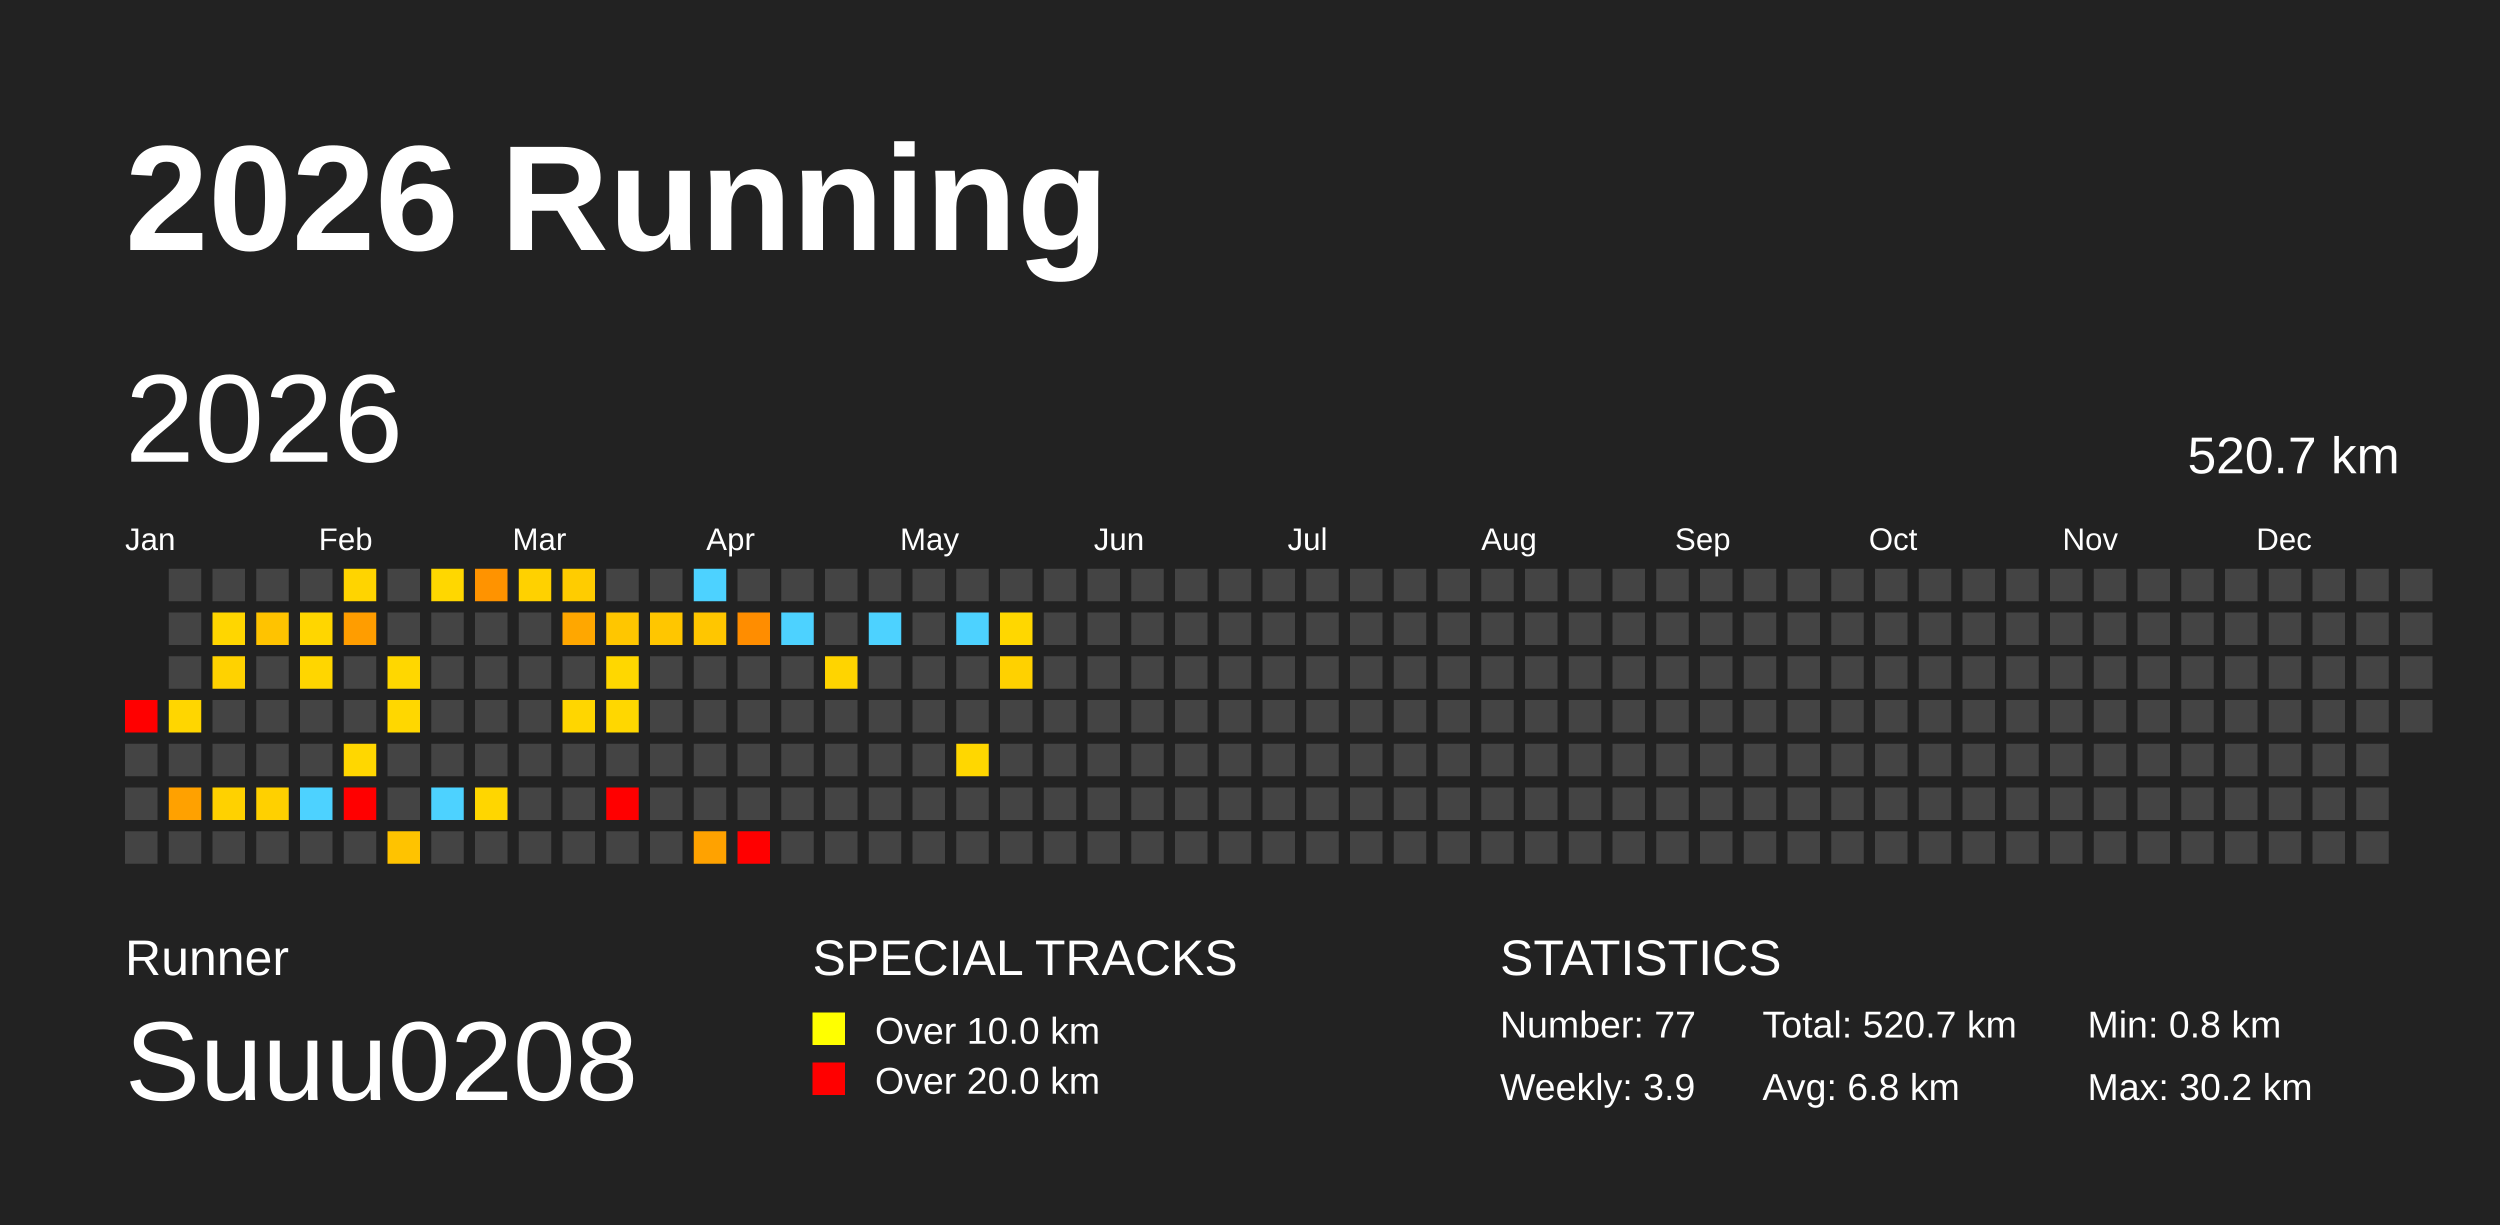
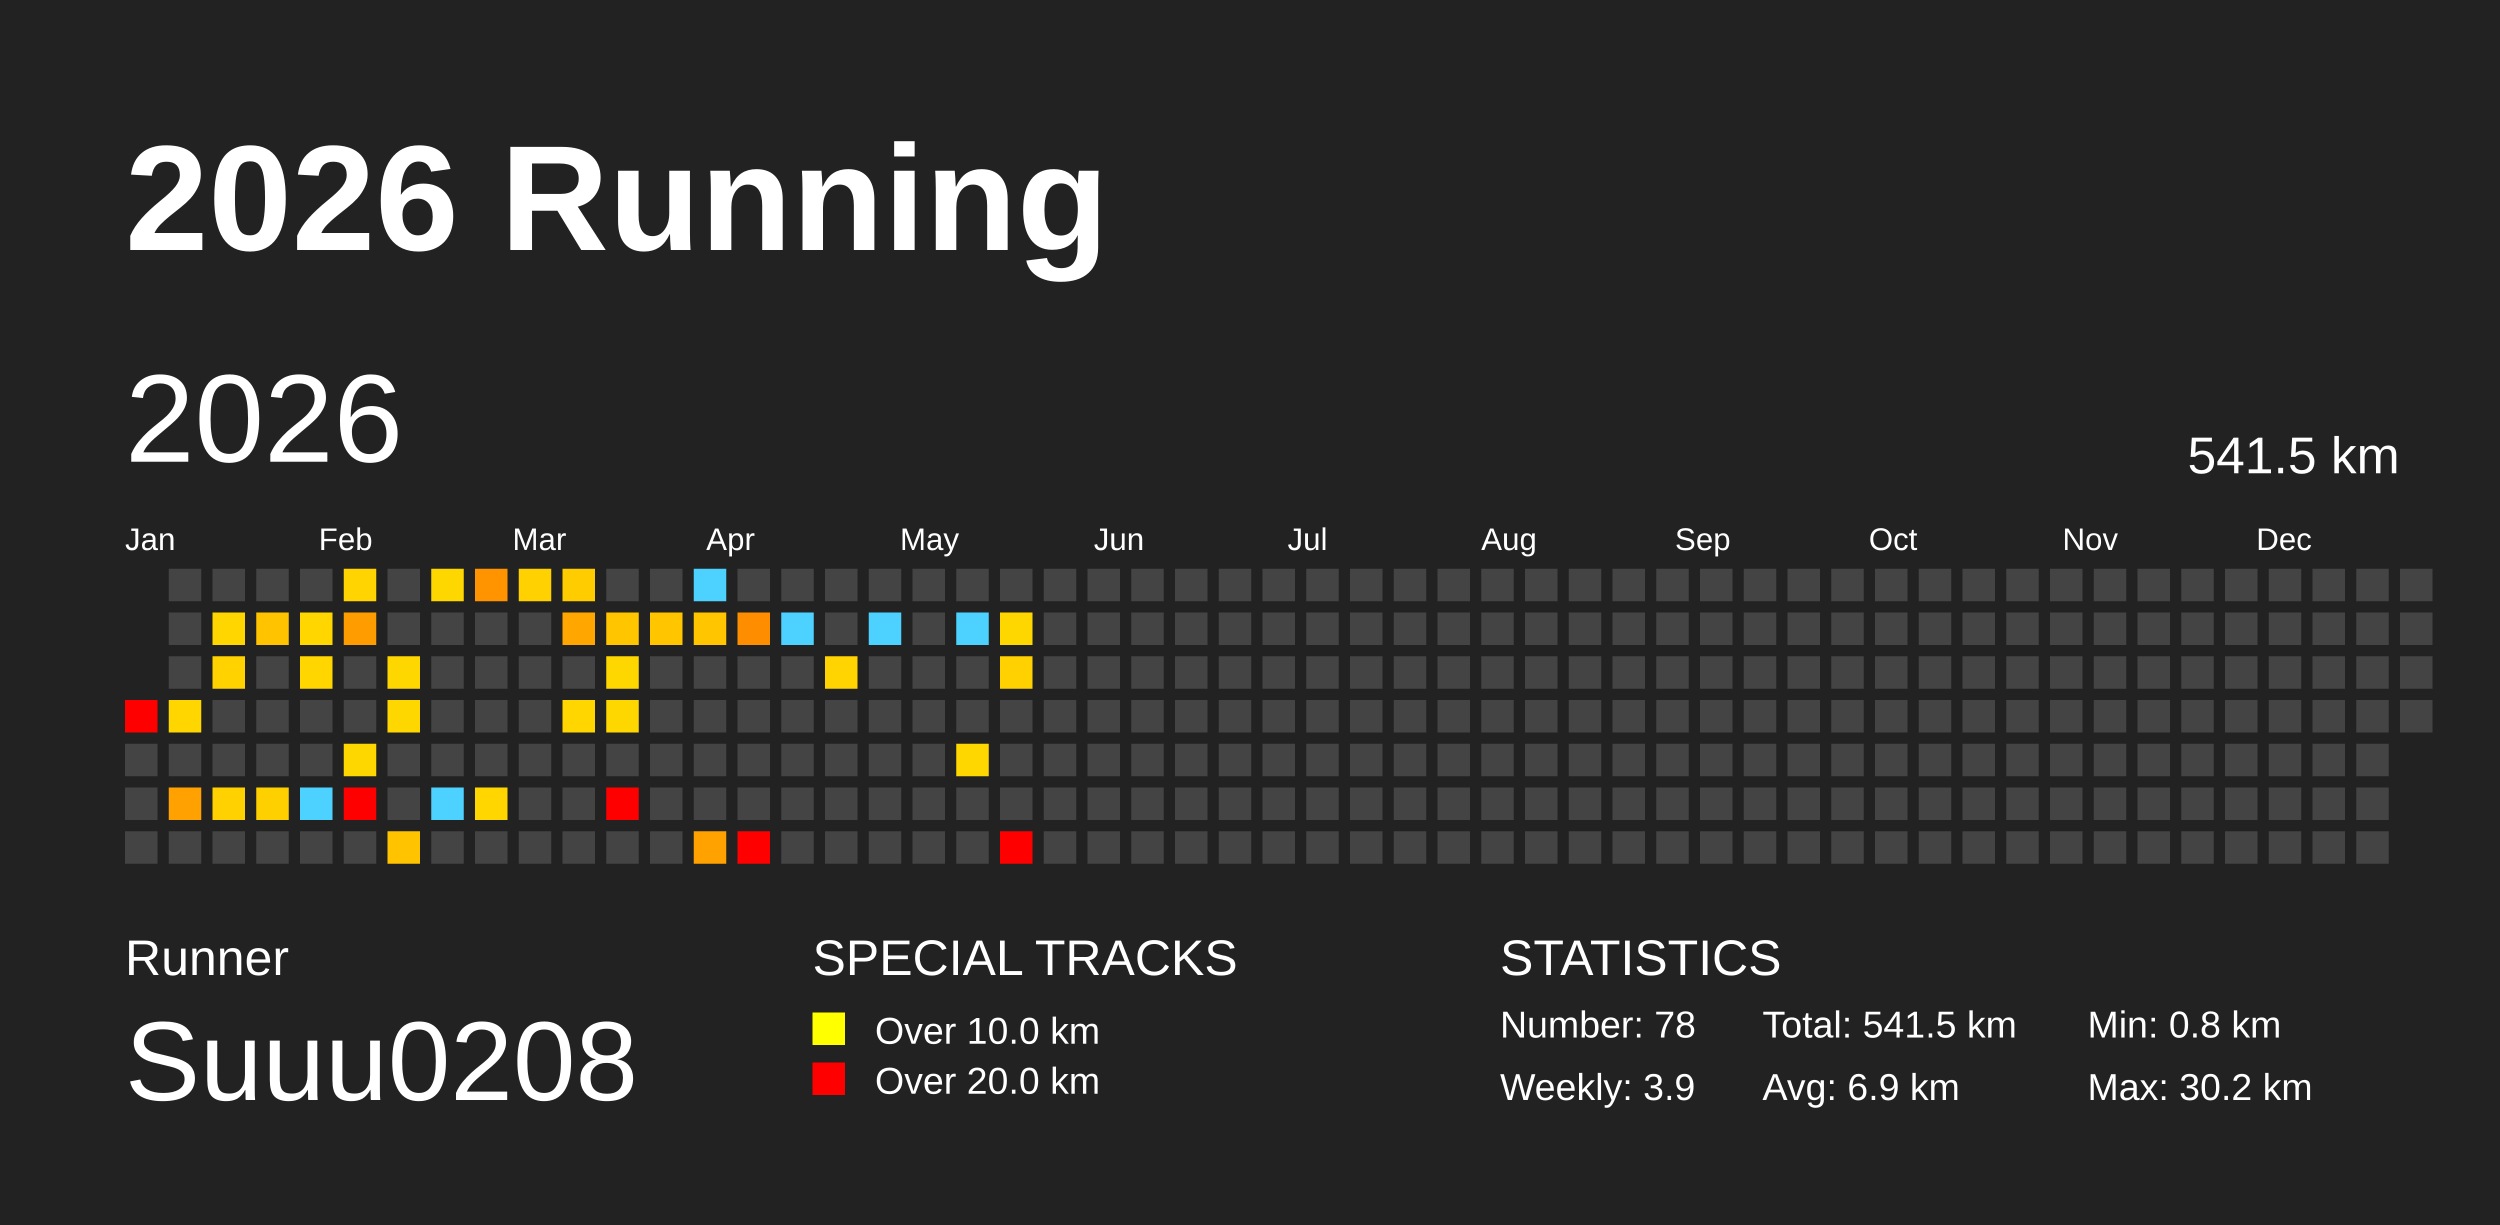
<svg xmlns="http://www.w3.org/2000/svg" baseProfile="full" height="98mm" version="1.1" viewBox="0,0,200,98" width="200mm">
  <defs />
  <rect fill="#222222" height="98" width="200" x="0" y="0" />
  <text fill="#FFFFFF" style="font-size:12px; font-family:Arial; font-weight:bold;" x="10" y="20">2026 Running</text>
  <text fill="#FFFFFF" style="font-size:4px; font-family:Arial" x="10" y="78">Runner</text>
  <text fill="#FFFFFF" style="font-size:9px; font-family:Arial" x="10" y="88">Suuu0208</text>
  <text fill="#FFFFFF" style="font-size:4px; font-family:Arial" x="65" y="78">SPECIAL TRACKS</text>
  <rect fill="yellow" height="2.6" width="2.6" x="65" y="81" />
  <text fill="#FFFFFF" style="font-size:3px; font-family:Arial" x="70" y="83.5">Over 10.0 km</text>
  <rect fill="red" height="2.6" width="2.6" x="65" y="85" />
  <text fill="#FFFFFF" style="font-size:3px; font-family:Arial" x="70" y="87.5">Over 20.0 km</text>
  <text fill="#FFFFFF" style="font-size:4px; font-family:Arial" x="120" y="78">STATISTICS</text>
-   <text fill="#FFFFFF" style="font-size:3px; font-family:Arial" x="120" y="83">Number: 77</text>
+   <text fill="#FFFFFF" style="font-size:3px; font-family:Arial" x="120" y="83">Number: 78</text>
  <text fill="#FFFFFF" style="font-size:3px; font-family:Arial" x="120" y="88">Weekly: 3.9</text>
-   <text fill="#FFFFFF" style="font-size:3px; font-family:Arial" x="141" y="83">Total: 520.7 km</text>
-   <text fill="#FFFFFF" style="font-size:3px; font-family:Arial" x="141" y="88">Avg: 6.8 km</text>
+   <text fill="#FFFFFF" style="font-size:3px; font-family:Arial" x="141" y="83">Total: 541.5 km</text>
+   <text fill="#FFFFFF" style="font-size:3px; font-family:Arial" x="141" y="88">Avg: 6.9 km</text>
  <text fill="#FFFFFF" style="font-size:3px; font-family:Arial" x="167" y="83">Min: 0.8 km</text>
  <text fill="#FFFFFF" style="font-size:3px; font-family:Arial" x="167" y="88">Max: 30.2 km</text>
  <text dominant-baseline="hanging" fill="#FFFFFF" style="font-size:10.0px; font-family:Arial;" x="10" y="30">2026</text>
-   <text dominant-baseline="hanging" fill="#FFFFFF" style="font-size:4.125px; font-family:Arial;" x="175" y="35">520.7 km</text>
+   <text dominant-baseline="hanging" fill="#FFFFFF" style="font-size:4.125px; font-family:Arial;" x="175" y="35">541.5 km</text>
  <text fill="#FFFFFF" style="font-size:2.5px; font-family:Arial" x="10.0" y="44">Jan</text>
  <text fill="#FFFFFF" style="font-size:2.5px; font-family:Arial" x="25.5" y="44">Feb</text>
  <text fill="#FFFFFF" style="font-size:2.5px; font-family:Arial" x="41.0" y="44">Mar</text>
  <text fill="#FFFFFF" style="font-size:2.5px; font-family:Arial" x="56.5" y="44">Apr</text>
  <text fill="#FFFFFF" style="font-size:2.5px; font-family:Arial" x="72.0" y="44">May</text>
  <text fill="#FFFFFF" style="font-size:2.5px; font-family:Arial" x="87.5" y="44">Jun</text>
  <text fill="#FFFFFF" style="font-size:2.5px; font-family:Arial" x="103.0" y="44">Jul</text>
  <text fill="#FFFFFF" style="font-size:2.5px; font-family:Arial" x="118.5" y="44">Aug</text>
  <text fill="#FFFFFF" style="font-size:2.5px; font-family:Arial" x="134.0" y="44">Sep</text>
  <text fill="#FFFFFF" style="font-size:2.5px; font-family:Arial" x="149.5" y="44">Oct</text>
  <text fill="#FFFFFF" style="font-size:2.5px; font-family:Arial" x="165.0" y="44">Nov</text>
  <text fill="#FFFFFF" style="font-size:2.5px; font-family:Arial" x="180.5" y="44">Dec</text>
  <rect fill="red" height="2.6" width="2.6" x="10.0" y="56.0" />
  <rect fill="#444444" height="2.6" width="2.6" x="10.0" y="59.5" />
  <rect fill="#444444" height="2.6" width="2.6" x="10.0" y="63.0" />
  <rect fill="#444444" height="2.6" width="2.6" x="10.0" y="66.5" />
  <rect fill="#444444" height="2.6" width="2.6" x="13.5" y="45.5" />
  <rect fill="#444444" height="2.6" width="2.6" x="13.5" y="49.0" />
  <rect fill="#444444" height="2.6" width="2.6" x="13.5" y="52.5" />
  <rect fill="#ffd600" height="2.6" width="2.6" x="13.5" y="56.0" />
  <rect fill="#444444" height="2.6" width="2.6" x="13.5" y="59.5" />
  <rect fill="#ffa100" height="2.6" width="2.6" x="13.5" y="63.0" />
  <rect fill="#444444" height="2.6" width="2.6" x="13.5" y="66.5" />
  <rect fill="#444444" height="2.6" width="2.6" x="17.0" y="45.5" />
  <rect fill="#ffd600" height="2.6" width="2.6" x="17.0" y="49.0" />
  <rect fill="#ffd200" height="2.6" width="2.6" x="17.0" y="52.5" />
  <rect fill="#444444" height="2.6" width="2.6" x="17.0" y="56.0" />
  <rect fill="#444444" height="2.6" width="2.6" x="17.0" y="59.5" />
  <rect fill="#ffd100" height="2.6" width="2.6" x="17.0" y="63.0" />
  <rect fill="#444444" height="2.6" width="2.6" x="17.0" y="66.5" />
  <rect fill="#444444" height="2.6" width="2.6" x="20.5" y="45.5" />
  <rect fill="#ffc300" height="2.6" width="2.6" x="20.5" y="49.0" />
  <rect fill="#444444" height="2.6" width="2.6" x="20.5" y="52.5" />
  <rect fill="#444444" height="2.6" width="2.6" x="20.5" y="56.0" />
  <rect fill="#444444" height="2.6" width="2.6" x="20.5" y="59.5" />
  <rect fill="#ffd000" height="2.6" width="2.6" x="20.5" y="63.0" />
  <rect fill="#444444" height="2.6" width="2.6" x="20.5" y="66.5" />
  <rect fill="#444444" height="2.6" width="2.6" x="24.0" y="45.5" />
  <rect fill="#ffd600" height="2.6" width="2.6" x="24.0" y="49.0" />
  <rect fill="#ffd600" height="2.6" width="2.6" x="24.0" y="52.5" />
  <rect fill="#444444" height="2.6" width="2.6" x="24.0" y="56.0" />
  <rect fill="#444444" height="2.6" width="2.6" x="24.0" y="59.5" />
  <rect fill="#4dd2ff" height="2.6" width="2.6" x="24.0" y="63.0" />
  <rect fill="#444444" height="2.6" width="2.6" x="24.0" y="66.5" />
  <rect fill="#ffd400" height="2.6" width="2.6" x="27.5" y="45.5" />
  <rect fill="#ff9d00" height="2.6" width="2.6" x="27.5" y="49.0" />
  <rect fill="#444444" height="2.6" width="2.6" x="27.5" y="52.5" />
  <rect fill="#444444" height="2.6" width="2.6" x="27.5" y="56.0" />
  <rect fill="#ffd700" height="2.6" width="2.6" x="27.5" y="59.5" />
  <rect fill="red" height="2.6" width="2.6" x="27.5" y="63.0" />
  <rect fill="#444444" height="2.6" width="2.6" x="27.5" y="66.5" />
  <rect fill="#444444" height="2.6" width="2.6" x="31.0" y="45.5" />
  <rect fill="#444444" height="2.6" width="2.6" x="31.0" y="49.0" />
  <rect fill="#ffd700" height="2.6" width="2.6" x="31.0" y="52.5" />
  <rect fill="#ffd700" height="2.6" width="2.6" x="31.0" y="56.0" />
  <rect fill="#444444" height="2.6" width="2.6" x="31.0" y="59.5" />
  <rect fill="#444444" height="2.6" width="2.6" x="31.0" y="63.0" />
  <rect fill="#ffc300" height="2.6" width="2.6" x="31.0" y="66.5" />
  <rect fill="#ffd700" height="2.6" width="2.6" x="34.5" y="45.5" />
  <rect fill="#444444" height="2.6" width="2.6" x="34.5" y="49.0" />
  <rect fill="#444444" height="2.6" width="2.6" x="34.5" y="52.5" />
  <rect fill="#444444" height="2.6" width="2.6" x="34.5" y="56.0" />
  <rect fill="#444444" height="2.6" width="2.6" x="34.5" y="59.5" />
  <rect fill="#4dd2ff" height="2.6" width="2.6" x="34.5" y="63.0" />
  <rect fill="#444444" height="2.6" width="2.6" x="34.5" y="66.5" />
  <rect fill="#ff9300" height="2.6" width="2.6" x="38.0" y="45.5" />
  <rect fill="#444444" height="2.6" width="2.6" x="38.0" y="49.0" />
  <rect fill="#444444" height="2.6" width="2.6" x="38.0" y="52.5" />
  <rect fill="#444444" height="2.6" width="2.6" x="38.0" y="56.0" />
  <rect fill="#444444" height="2.6" width="2.6" x="38.0" y="59.5" />
  <rect fill="#ffd600" height="2.6" width="2.6" x="38.0" y="63.0" />
  <rect fill="#444444" height="2.6" width="2.6" x="38.0" y="66.5" />
  <rect fill="#ffd100" height="2.6" width="2.6" x="41.5" y="45.5" />
  <rect fill="#444444" height="2.6" width="2.6" x="41.5" y="49.0" />
  <rect fill="#444444" height="2.6" width="2.6" x="41.5" y="52.5" />
  <rect fill="#444444" height="2.6" width="2.6" x="41.5" y="56.0" />
  <rect fill="#444444" height="2.6" width="2.6" x="41.5" y="59.5" />
  <rect fill="#444444" height="2.6" width="2.6" x="41.5" y="63.0" />
  <rect fill="#444444" height="2.6" width="2.6" x="41.5" y="66.5" />
  <rect fill="#ffcc00" height="2.6" width="2.6" x="45.0" y="45.5" />
  <rect fill="#ffa700" height="2.6" width="2.6" x="45.0" y="49.0" />
  <rect fill="#444444" height="2.6" width="2.6" x="45.0" y="52.5" />
  <rect fill="#ffd600" height="2.6" width="2.6" x="45.0" y="56.0" />
  <rect fill="#444444" height="2.6" width="2.6" x="45.0" y="59.5" />
  <rect fill="#444444" height="2.6" width="2.6" x="45.0" y="63.0" />
  <rect fill="#444444" height="2.6" width="2.6" x="45.0" y="66.5" />
  <rect fill="#444444" height="2.6" width="2.6" x="48.5" y="45.5" />
  <rect fill="#ffc600" height="2.6" width="2.6" x="48.5" y="49.0" />
  <rect fill="#ffd700" height="2.6" width="2.6" x="48.5" y="52.5" />
  <rect fill="#ffd700" height="2.6" width="2.6" x="48.5" y="56.0" />
  <rect fill="#444444" height="2.6" width="2.6" x="48.5" y="59.5" />
  <rect fill="red" height="2.6" width="2.6" x="48.5" y="63.0" />
  <rect fill="#444444" height="2.6" width="2.6" x="48.5" y="66.5" />
  <rect fill="#444444" height="2.6" width="2.6" x="52.0" y="45.5" />
  <rect fill="#ffc600" height="2.6" width="2.6" x="52.0" y="49.0" />
  <rect fill="#444444" height="2.6" width="2.6" x="52.0" y="52.5" />
  <rect fill="#444444" height="2.6" width="2.6" x="52.0" y="56.0" />
  <rect fill="#444444" height="2.6" width="2.6" x="52.0" y="59.5" />
  <rect fill="#444444" height="2.6" width="2.6" x="52.0" y="63.0" />
  <rect fill="#444444" height="2.6" width="2.6" x="52.0" y="66.5" />
  <rect fill="#4dd2ff" height="2.6" width="2.6" x="55.5" y="45.5" />
  <rect fill="#ffc600" height="2.6" width="2.6" x="55.5" y="49.0" />
  <rect fill="#444444" height="2.6" width="2.6" x="55.5" y="52.5" />
  <rect fill="#444444" height="2.6" width="2.6" x="55.5" y="56.0" />
  <rect fill="#444444" height="2.6" width="2.6" x="55.5" y="59.5" />
  <rect fill="#444444" height="2.6" width="2.6" x="55.5" y="63.0" />
  <rect fill="#ffa200" height="2.6" width="2.6" x="55.5" y="66.5" />
  <rect fill="#444444" height="2.6" width="2.6" x="59.0" y="45.5" />
  <rect fill="#ff8d00" height="2.6" width="2.6" x="59.0" y="49.0" />
  <rect fill="#444444" height="2.6" width="2.6" x="59.0" y="52.5" />
  <rect fill="#444444" height="2.6" width="2.6" x="59.0" y="56.0" />
  <rect fill="#444444" height="2.6" width="2.6" x="59.0" y="59.5" />
  <rect fill="#444444" height="2.6" width="2.6" x="59.0" y="63.0" />
  <rect fill="red" height="2.6" width="2.6" x="59.0" y="66.5" />
  <rect fill="#444444" height="2.6" width="2.6" x="62.5" y="45.5" />
  <rect fill="#4dd2ff" height="2.6" width="2.6" x="62.5" y="49.0" />
  <rect fill="#444444" height="2.6" width="2.6" x="62.5" y="52.5" />
  <rect fill="#444444" height="2.6" width="2.6" x="62.5" y="56.0" />
  <rect fill="#444444" height="2.6" width="2.6" x="62.5" y="59.5" />
  <rect fill="#444444" height="2.6" width="2.6" x="62.5" y="63.0" />
  <rect fill="#444444" height="2.6" width="2.6" x="62.5" y="66.5" />
  <rect fill="#444444" height="2.6" width="2.6" x="66.0" y="45.5" />
  <rect fill="#444444" height="2.6" width="2.6" x="66.0" y="49.0" />
  <rect fill="#ffd400" height="2.6" width="2.6" x="66.0" y="52.5" />
  <rect fill="#444444" height="2.6" width="2.6" x="66.0" y="56.0" />
  <rect fill="#444444" height="2.6" width="2.6" x="66.0" y="59.5" />
  <rect fill="#444444" height="2.6" width="2.6" x="66.0" y="63.0" />
  <rect fill="#444444" height="2.6" width="2.6" x="66.0" y="66.5" />
  <rect fill="#444444" height="2.6" width="2.6" x="69.5" y="45.5" />
  <rect fill="#4dd2ff" height="2.6" width="2.6" x="69.5" y="49.0" />
  <rect fill="#444444" height="2.6" width="2.6" x="69.5" y="52.5" />
  <rect fill="#444444" height="2.6" width="2.6" x="69.5" y="56.0" />
  <rect fill="#444444" height="2.6" width="2.6" x="69.5" y="59.5" />
  <rect fill="#444444" height="2.6" width="2.6" x="69.5" y="63.0" />
  <rect fill="#444444" height="2.6" width="2.6" x="69.5" y="66.5" />
  <rect fill="#444444" height="2.6" width="2.6" x="73.0" y="45.5" />
  <rect fill="#444444" height="2.6" width="2.6" x="73.0" y="49.0" />
  <rect fill="#444444" height="2.6" width="2.6" x="73.0" y="52.5" />
  <rect fill="#444444" height="2.6" width="2.6" x="73.0" y="56.0" />
  <rect fill="#444444" height="2.6" width="2.6" x="73.0" y="59.5" />
  <rect fill="#444444" height="2.6" width="2.6" x="73.0" y="63.0" />
  <rect fill="#444444" height="2.6" width="2.6" x="73.0" y="66.5" />
  <rect fill="#444444" height="2.6" width="2.6" x="76.5" y="45.5" />
  <rect fill="#4dd2ff" height="2.6" width="2.6" x="76.5" y="49.0" />
  <rect fill="#444444" height="2.6" width="2.6" x="76.5" y="52.5" />
  <rect fill="#444444" height="2.6" width="2.6" x="76.5" y="56.0" />
  <rect fill="#ffd700" height="2.6" width="2.6" x="76.5" y="59.5" />
  <rect fill="#444444" height="2.6" width="2.6" x="76.5" y="63.0" />
  <rect fill="#444444" height="2.6" width="2.6" x="76.5" y="66.5" />
  <rect fill="#444444" height="2.6" width="2.6" x="80.0" y="45.5" />
  <rect fill="#ffd700" height="2.6" width="2.6" x="80.0" y="49.0" />
  <rect fill="#ffd100" height="2.6" width="2.6" x="80.0" y="52.5" />
  <rect fill="#444444" height="2.6" width="2.6" x="80.0" y="56.0" />
  <rect fill="#444444" height="2.6" width="2.6" x="80.0" y="59.5" />
  <rect fill="#444444" height="2.6" width="2.6" x="80.0" y="63.0" />
-   <rect fill="#444444" height="2.6" width="2.6" x="80.0" y="66.5" />
+   <rect fill="red" height="2.6" width="2.6" x="80.0" y="66.5" />
  <rect fill="#444444" height="2.6" width="2.6" x="83.5" y="45.5" />
  <rect fill="#444444" height="2.6" width="2.6" x="83.5" y="49.0" />
  <rect fill="#444444" height="2.6" width="2.6" x="83.5" y="52.5" />
  <rect fill="#444444" height="2.6" width="2.6" x="83.5" y="56.0" />
  <rect fill="#444444" height="2.6" width="2.6" x="83.5" y="59.5" />
  <rect fill="#444444" height="2.6" width="2.6" x="83.5" y="63.0" />
  <rect fill="#444444" height="2.6" width="2.6" x="83.5" y="66.5" />
  <rect fill="#444444" height="2.6" width="2.6" x="87.0" y="45.5" />
  <rect fill="#444444" height="2.6" width="2.6" x="87.0" y="49.0" />
  <rect fill="#444444" height="2.6" width="2.6" x="87.0" y="52.5" />
  <rect fill="#444444" height="2.6" width="2.6" x="87.0" y="56.0" />
  <rect fill="#444444" height="2.6" width="2.6" x="87.0" y="59.5" />
  <rect fill="#444444" height="2.6" width="2.6" x="87.0" y="63.0" />
  <rect fill="#444444" height="2.6" width="2.6" x="87.0" y="66.5" />
  <rect fill="#444444" height="2.6" width="2.6" x="90.5" y="45.5" />
  <rect fill="#444444" height="2.6" width="2.6" x="90.5" y="49.0" />
  <rect fill="#444444" height="2.6" width="2.6" x="90.5" y="52.5" />
  <rect fill="#444444" height="2.6" width="2.6" x="90.5" y="56.0" />
  <rect fill="#444444" height="2.6" width="2.6" x="90.5" y="59.5" />
  <rect fill="#444444" height="2.6" width="2.6" x="90.5" y="63.0" />
  <rect fill="#444444" height="2.6" width="2.6" x="90.5" y="66.5" />
  <rect fill="#444444" height="2.6" width="2.6" x="94.0" y="45.5" />
  <rect fill="#444444" height="2.6" width="2.6" x="94.0" y="49.0" />
  <rect fill="#444444" height="2.6" width="2.6" x="94.0" y="52.5" />
  <rect fill="#444444" height="2.6" width="2.6" x="94.0" y="56.0" />
  <rect fill="#444444" height="2.6" width="2.6" x="94.0" y="59.5" />
  <rect fill="#444444" height="2.6" width="2.6" x="94.0" y="63.0" />
  <rect fill="#444444" height="2.6" width="2.6" x="94.0" y="66.5" />
  <rect fill="#444444" height="2.6" width="2.6" x="97.5" y="45.5" />
  <rect fill="#444444" height="2.6" width="2.6" x="97.5" y="49.0" />
  <rect fill="#444444" height="2.6" width="2.6" x="97.5" y="52.5" />
  <rect fill="#444444" height="2.6" width="2.6" x="97.5" y="56.0" />
  <rect fill="#444444" height="2.6" width="2.6" x="97.5" y="59.5" />
  <rect fill="#444444" height="2.6" width="2.6" x="97.5" y="63.0" />
  <rect fill="#444444" height="2.6" width="2.6" x="97.5" y="66.5" />
  <rect fill="#444444" height="2.6" width="2.6" x="101.0" y="45.5" />
  <rect fill="#444444" height="2.6" width="2.6" x="101.0" y="49.0" />
  <rect fill="#444444" height="2.6" width="2.6" x="101.0" y="52.5" />
  <rect fill="#444444" height="2.6" width="2.6" x="101.0" y="56.0" />
  <rect fill="#444444" height="2.6" width="2.6" x="101.0" y="59.5" />
  <rect fill="#444444" height="2.6" width="2.6" x="101.0" y="63.0" />
  <rect fill="#444444" height="2.6" width="2.6" x="101.0" y="66.5" />
  <rect fill="#444444" height="2.6" width="2.6" x="104.5" y="45.5" />
  <rect fill="#444444" height="2.6" width="2.6" x="104.5" y="49.0" />
  <rect fill="#444444" height="2.6" width="2.6" x="104.5" y="52.5" />
  <rect fill="#444444" height="2.6" width="2.6" x="104.5" y="56.0" />
  <rect fill="#444444" height="2.6" width="2.6" x="104.5" y="59.5" />
  <rect fill="#444444" height="2.6" width="2.6" x="104.5" y="63.0" />
  <rect fill="#444444" height="2.6" width="2.6" x="104.5" y="66.5" />
  <rect fill="#444444" height="2.6" width="2.6" x="108.0" y="45.5" />
  <rect fill="#444444" height="2.6" width="2.6" x="108.0" y="49.0" />
  <rect fill="#444444" height="2.6" width="2.6" x="108.0" y="52.5" />
  <rect fill="#444444" height="2.6" width="2.6" x="108.0" y="56.0" />
  <rect fill="#444444" height="2.6" width="2.6" x="108.0" y="59.5" />
  <rect fill="#444444" height="2.6" width="2.6" x="108.0" y="63.0" />
  <rect fill="#444444" height="2.6" width="2.6" x="108.0" y="66.5" />
  <rect fill="#444444" height="2.6" width="2.6" x="111.5" y="45.5" />
  <rect fill="#444444" height="2.6" width="2.6" x="111.5" y="49.0" />
  <rect fill="#444444" height="2.6" width="2.6" x="111.5" y="52.5" />
  <rect fill="#444444" height="2.6" width="2.6" x="111.5" y="56.0" />
  <rect fill="#444444" height="2.6" width="2.6" x="111.5" y="59.5" />
  <rect fill="#444444" height="2.6" width="2.6" x="111.5" y="63.0" />
  <rect fill="#444444" height="2.6" width="2.6" x="111.5" y="66.5" />
  <rect fill="#444444" height="2.6" width="2.6" x="115.0" y="45.5" />
  <rect fill="#444444" height="2.6" width="2.6" x="115.0" y="49.0" />
  <rect fill="#444444" height="2.6" width="2.6" x="115.0" y="52.5" />
  <rect fill="#444444" height="2.6" width="2.6" x="115.0" y="56.0" />
  <rect fill="#444444" height="2.6" width="2.6" x="115.0" y="59.5" />
  <rect fill="#444444" height="2.6" width="2.6" x="115.0" y="63.0" />
  <rect fill="#444444" height="2.6" width="2.6" x="115.0" y="66.5" />
  <rect fill="#444444" height="2.6" width="2.6" x="118.5" y="45.5" />
  <rect fill="#444444" height="2.6" width="2.6" x="118.5" y="49.0" />
  <rect fill="#444444" height="2.6" width="2.6" x="118.5" y="52.5" />
  <rect fill="#444444" height="2.6" width="2.6" x="118.5" y="56.0" />
  <rect fill="#444444" height="2.6" width="2.6" x="118.5" y="59.5" />
  <rect fill="#444444" height="2.6" width="2.6" x="118.5" y="63.0" />
  <rect fill="#444444" height="2.6" width="2.6" x="118.5" y="66.5" />
  <rect fill="#444444" height="2.6" width="2.6" x="122.0" y="45.5" />
  <rect fill="#444444" height="2.6" width="2.6" x="122.0" y="49.0" />
  <rect fill="#444444" height="2.6" width="2.6" x="122.0" y="52.5" />
  <rect fill="#444444" height="2.6" width="2.6" x="122.0" y="56.0" />
  <rect fill="#444444" height="2.6" width="2.6" x="122.0" y="59.5" />
  <rect fill="#444444" height="2.6" width="2.6" x="122.0" y="63.0" />
  <rect fill="#444444" height="2.6" width="2.6" x="122.0" y="66.5" />
  <rect fill="#444444" height="2.6" width="2.6" x="125.5" y="45.5" />
  <rect fill="#444444" height="2.6" width="2.6" x="125.5" y="49.0" />
  <rect fill="#444444" height="2.6" width="2.6" x="125.5" y="52.5" />
  <rect fill="#444444" height="2.6" width="2.6" x="125.5" y="56.0" />
  <rect fill="#444444" height="2.6" width="2.6" x="125.5" y="59.5" />
  <rect fill="#444444" height="2.6" width="2.6" x="125.5" y="63.0" />
  <rect fill="#444444" height="2.6" width="2.6" x="125.5" y="66.5" />
  <rect fill="#444444" height="2.6" width="2.6" x="129.0" y="45.5" />
  <rect fill="#444444" height="2.6" width="2.6" x="129.0" y="49.0" />
  <rect fill="#444444" height="2.6" width="2.6" x="129.0" y="52.5" />
  <rect fill="#444444" height="2.6" width="2.6" x="129.0" y="56.0" />
  <rect fill="#444444" height="2.6" width="2.6" x="129.0" y="59.5" />
  <rect fill="#444444" height="2.6" width="2.6" x="129.0" y="63.0" />
  <rect fill="#444444" height="2.6" width="2.6" x="129.0" y="66.5" />
  <rect fill="#444444" height="2.6" width="2.6" x="132.5" y="45.5" />
  <rect fill="#444444" height="2.6" width="2.6" x="132.5" y="49.0" />
  <rect fill="#444444" height="2.6" width="2.6" x="132.5" y="52.5" />
  <rect fill="#444444" height="2.6" width="2.6" x="132.5" y="56.0" />
  <rect fill="#444444" height="2.6" width="2.6" x="132.5" y="59.5" />
  <rect fill="#444444" height="2.6" width="2.6" x="132.5" y="63.0" />
  <rect fill="#444444" height="2.6" width="2.6" x="132.5" y="66.5" />
  <rect fill="#444444" height="2.6" width="2.6" x="136.0" y="45.5" />
  <rect fill="#444444" height="2.6" width="2.6" x="136.0" y="49.0" />
  <rect fill="#444444" height="2.6" width="2.6" x="136.0" y="52.5" />
  <rect fill="#444444" height="2.6" width="2.6" x="136.0" y="56.0" />
  <rect fill="#444444" height="2.6" width="2.6" x="136.0" y="59.5" />
  <rect fill="#444444" height="2.6" width="2.6" x="136.0" y="63.0" />
  <rect fill="#444444" height="2.6" width="2.6" x="136.0" y="66.5" />
  <rect fill="#444444" height="2.6" width="2.6" x="139.5" y="45.5" />
  <rect fill="#444444" height="2.6" width="2.6" x="139.5" y="49.0" />
  <rect fill="#444444" height="2.6" width="2.6" x="139.5" y="52.5" />
  <rect fill="#444444" height="2.6" width="2.6" x="139.5" y="56.0" />
  <rect fill="#444444" height="2.6" width="2.6" x="139.5" y="59.5" />
  <rect fill="#444444" height="2.6" width="2.6" x="139.5" y="63.0" />
  <rect fill="#444444" height="2.6" width="2.6" x="139.5" y="66.5" />
  <rect fill="#444444" height="2.6" width="2.6" x="143.0" y="45.5" />
  <rect fill="#444444" height="2.6" width="2.6" x="143.0" y="49.0" />
  <rect fill="#444444" height="2.6" width="2.6" x="143.0" y="52.5" />
  <rect fill="#444444" height="2.6" width="2.6" x="143.0" y="56.0" />
  <rect fill="#444444" height="2.6" width="2.6" x="143.0" y="59.5" />
  <rect fill="#444444" height="2.6" width="2.6" x="143.0" y="63.0" />
  <rect fill="#444444" height="2.6" width="2.6" x="143.0" y="66.5" />
  <rect fill="#444444" height="2.6" width="2.6" x="146.5" y="45.5" />
  <rect fill="#444444" height="2.6" width="2.6" x="146.5" y="49.0" />
  <rect fill="#444444" height="2.6" width="2.6" x="146.5" y="52.5" />
  <rect fill="#444444" height="2.6" width="2.6" x="146.5" y="56.0" />
  <rect fill="#444444" height="2.6" width="2.6" x="146.5" y="59.5" />
  <rect fill="#444444" height="2.6" width="2.6" x="146.5" y="63.0" />
  <rect fill="#444444" height="2.6" width="2.6" x="146.5" y="66.5" />
  <rect fill="#444444" height="2.6" width="2.6" x="150.0" y="45.5" />
  <rect fill="#444444" height="2.6" width="2.6" x="150.0" y="49.0" />
  <rect fill="#444444" height="2.6" width="2.6" x="150.0" y="52.5" />
  <rect fill="#444444" height="2.6" width="2.6" x="150.0" y="56.0" />
  <rect fill="#444444" height="2.6" width="2.6" x="150.0" y="59.5" />
  <rect fill="#444444" height="2.6" width="2.6" x="150.0" y="63.0" />
  <rect fill="#444444" height="2.6" width="2.6" x="150.0" y="66.5" />
  <rect fill="#444444" height="2.6" width="2.6" x="153.5" y="45.5" />
  <rect fill="#444444" height="2.6" width="2.6" x="153.5" y="49.0" />
  <rect fill="#444444" height="2.6" width="2.6" x="153.5" y="52.5" />
  <rect fill="#444444" height="2.6" width="2.6" x="153.5" y="56.0" />
  <rect fill="#444444" height="2.6" width="2.6" x="153.5" y="59.5" />
  <rect fill="#444444" height="2.6" width="2.6" x="153.5" y="63.0" />
  <rect fill="#444444" height="2.6" width="2.6" x="153.5" y="66.5" />
  <rect fill="#444444" height="2.6" width="2.6" x="157.0" y="45.5" />
  <rect fill="#444444" height="2.6" width="2.6" x="157.0" y="49.0" />
  <rect fill="#444444" height="2.6" width="2.6" x="157.0" y="52.5" />
  <rect fill="#444444" height="2.6" width="2.6" x="157.0" y="56.0" />
  <rect fill="#444444" height="2.6" width="2.6" x="157.0" y="59.5" />
  <rect fill="#444444" height="2.6" width="2.6" x="157.0" y="63.0" />
  <rect fill="#444444" height="2.6" width="2.6" x="157.0" y="66.5" />
  <rect fill="#444444" height="2.6" width="2.6" x="160.5" y="45.5" />
  <rect fill="#444444" height="2.6" width="2.6" x="160.5" y="49.0" />
  <rect fill="#444444" height="2.6" width="2.6" x="160.5" y="52.5" />
  <rect fill="#444444" height="2.6" width="2.6" x="160.5" y="56.0" />
  <rect fill="#444444" height="2.6" width="2.6" x="160.5" y="59.5" />
  <rect fill="#444444" height="2.6" width="2.6" x="160.5" y="63.0" />
  <rect fill="#444444" height="2.6" width="2.6" x="160.5" y="66.5" />
  <rect fill="#444444" height="2.6" width="2.6" x="164.0" y="45.5" />
  <rect fill="#444444" height="2.6" width="2.6" x="164.0" y="49.0" />
  <rect fill="#444444" height="2.6" width="2.6" x="164.0" y="52.5" />
  <rect fill="#444444" height="2.6" width="2.6" x="164.0" y="56.0" />
  <rect fill="#444444" height="2.6" width="2.6" x="164.0" y="59.5" />
  <rect fill="#444444" height="2.6" width="2.6" x="164.0" y="63.0" />
  <rect fill="#444444" height="2.6" width="2.6" x="164.0" y="66.5" />
  <rect fill="#444444" height="2.6" width="2.6" x="167.5" y="45.5" />
  <rect fill="#444444" height="2.6" width="2.6" x="167.5" y="49.0" />
  <rect fill="#444444" height="2.6" width="2.6" x="167.5" y="52.5" />
  <rect fill="#444444" height="2.6" width="2.6" x="167.5" y="56.0" />
  <rect fill="#444444" height="2.6" width="2.6" x="167.5" y="59.5" />
  <rect fill="#444444" height="2.6" width="2.6" x="167.5" y="63.0" />
  <rect fill="#444444" height="2.6" width="2.6" x="167.5" y="66.5" />
  <rect fill="#444444" height="2.6" width="2.6" x="171.0" y="45.5" />
  <rect fill="#444444" height="2.6" width="2.6" x="171.0" y="49.0" />
  <rect fill="#444444" height="2.6" width="2.6" x="171.0" y="52.5" />
  <rect fill="#444444" height="2.6" width="2.6" x="171.0" y="56.0" />
  <rect fill="#444444" height="2.6" width="2.6" x="171.0" y="59.5" />
  <rect fill="#444444" height="2.6" width="2.6" x="171.0" y="63.0" />
  <rect fill="#444444" height="2.6" width="2.6" x="171.0" y="66.5" />
  <rect fill="#444444" height="2.6" width="2.6" x="174.5" y="45.5" />
  <rect fill="#444444" height="2.6" width="2.6" x="174.5" y="49.0" />
  <rect fill="#444444" height="2.6" width="2.6" x="174.5" y="52.5" />
  <rect fill="#444444" height="2.6" width="2.6" x="174.5" y="56.0" />
  <rect fill="#444444" height="2.6" width="2.6" x="174.5" y="59.5" />
  <rect fill="#444444" height="2.6" width="2.6" x="174.5" y="63.0" />
  <rect fill="#444444" height="2.6" width="2.6" x="174.5" y="66.5" />
  <rect fill="#444444" height="2.6" width="2.6" x="178.0" y="45.5" />
  <rect fill="#444444" height="2.6" width="2.6" x="178.0" y="49.0" />
  <rect fill="#444444" height="2.6" width="2.6" x="178.0" y="52.5" />
  <rect fill="#444444" height="2.6" width="2.6" x="178.0" y="56.0" />
  <rect fill="#444444" height="2.6" width="2.6" x="178.0" y="59.5" />
  <rect fill="#444444" height="2.6" width="2.6" x="178.0" y="63.0" />
  <rect fill="#444444" height="2.6" width="2.6" x="178.0" y="66.5" />
  <rect fill="#444444" height="2.6" width="2.6" x="181.5" y="45.5" />
  <rect fill="#444444" height="2.6" width="2.6" x="181.5" y="49.0" />
  <rect fill="#444444" height="2.6" width="2.6" x="181.5" y="52.5" />
  <rect fill="#444444" height="2.6" width="2.6" x="181.5" y="56.0" />
  <rect fill="#444444" height="2.6" width="2.6" x="181.5" y="59.5" />
  <rect fill="#444444" height="2.6" width="2.6" x="181.5" y="63.0" />
  <rect fill="#444444" height="2.6" width="2.6" x="181.5" y="66.5" />
  <rect fill="#444444" height="2.6" width="2.6" x="185.0" y="45.5" />
  <rect fill="#444444" height="2.6" width="2.6" x="185.0" y="49.0" />
  <rect fill="#444444" height="2.6" width="2.6" x="185.0" y="52.5" />
  <rect fill="#444444" height="2.6" width="2.6" x="185.0" y="56.0" />
  <rect fill="#444444" height="2.6" width="2.6" x="185.0" y="59.5" />
  <rect fill="#444444" height="2.6" width="2.6" x="185.0" y="63.0" />
  <rect fill="#444444" height="2.6" width="2.6" x="185.0" y="66.5" />
  <rect fill="#444444" height="2.6" width="2.6" x="188.5" y="45.5" />
  <rect fill="#444444" height="2.6" width="2.6" x="188.5" y="49.0" />
  <rect fill="#444444" height="2.6" width="2.6" x="188.5" y="52.5" />
  <rect fill="#444444" height="2.6" width="2.6" x="188.5" y="56.0" />
  <rect fill="#444444" height="2.6" width="2.6" x="188.5" y="59.5" />
  <rect fill="#444444" height="2.6" width="2.6" x="188.5" y="63.0" />
  <rect fill="#444444" height="2.6" width="2.6" x="188.5" y="66.5" />
  <rect fill="#444444" height="2.6" width="2.6" x="192.0" y="45.5" />
  <rect fill="#444444" height="2.6" width="2.6" x="192.0" y="49.0" />
  <rect fill="#444444" height="2.6" width="2.6" x="192.0" y="52.5" />
  <rect fill="#444444" height="2.6" width="2.6" x="192.0" y="56.0" />
</svg>
